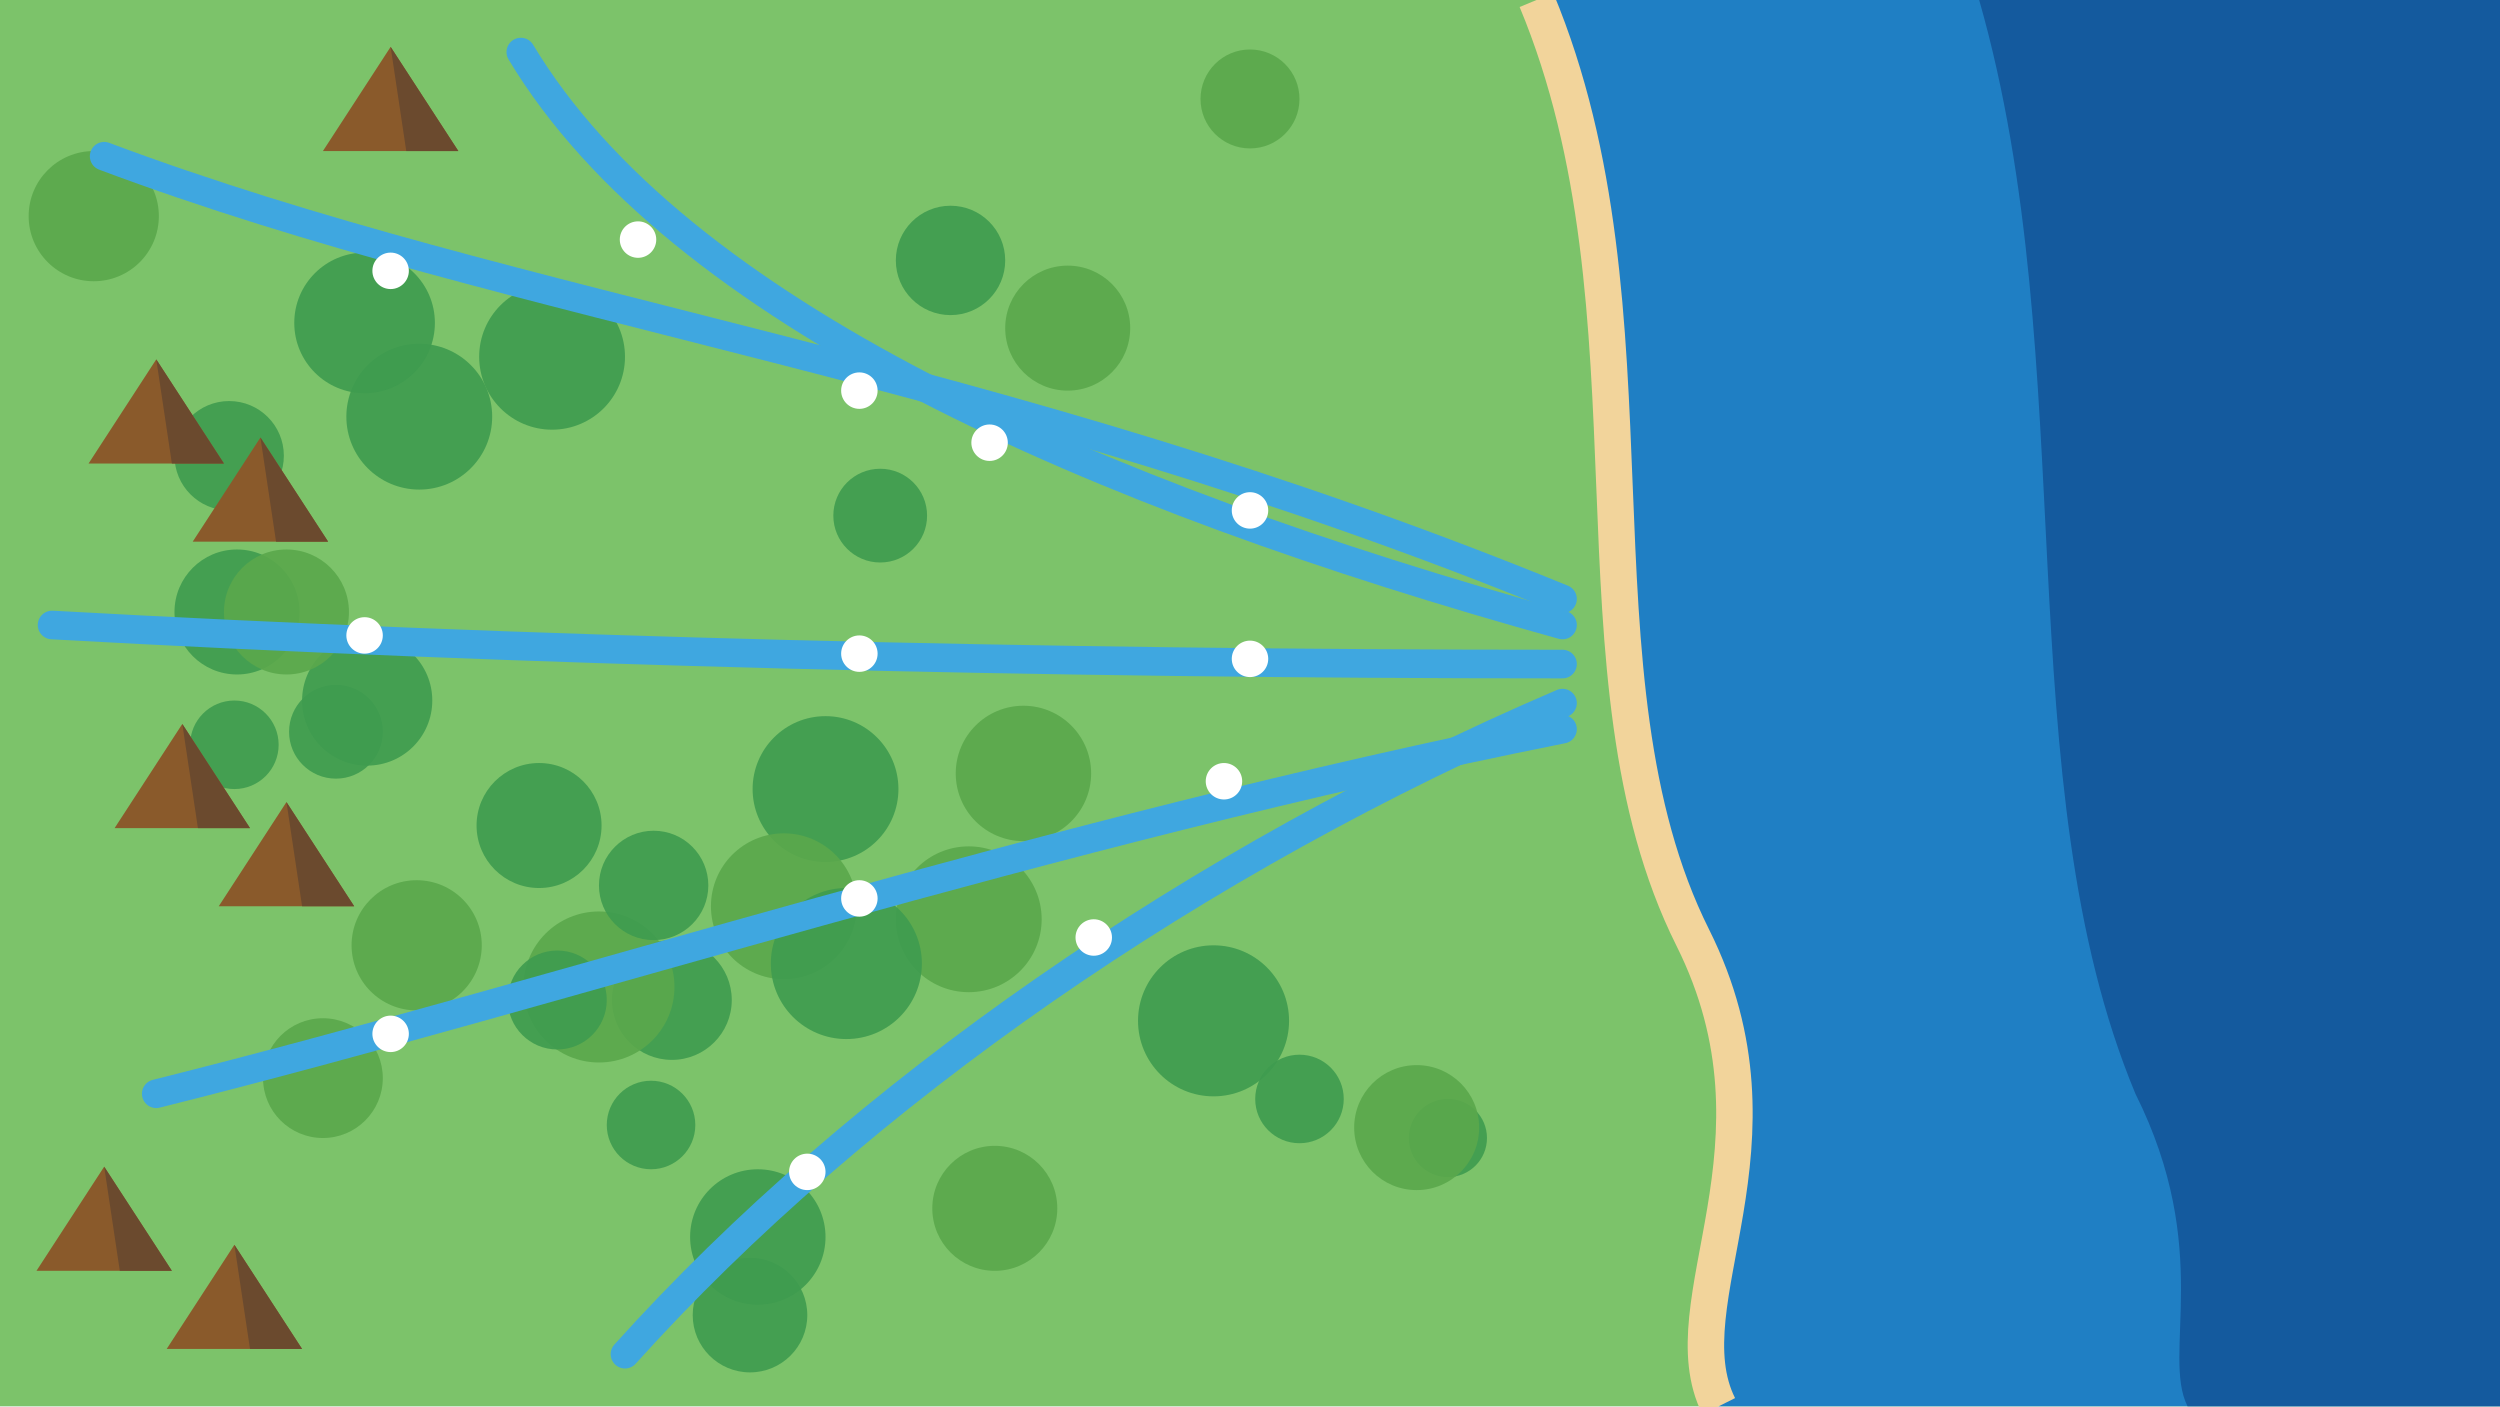
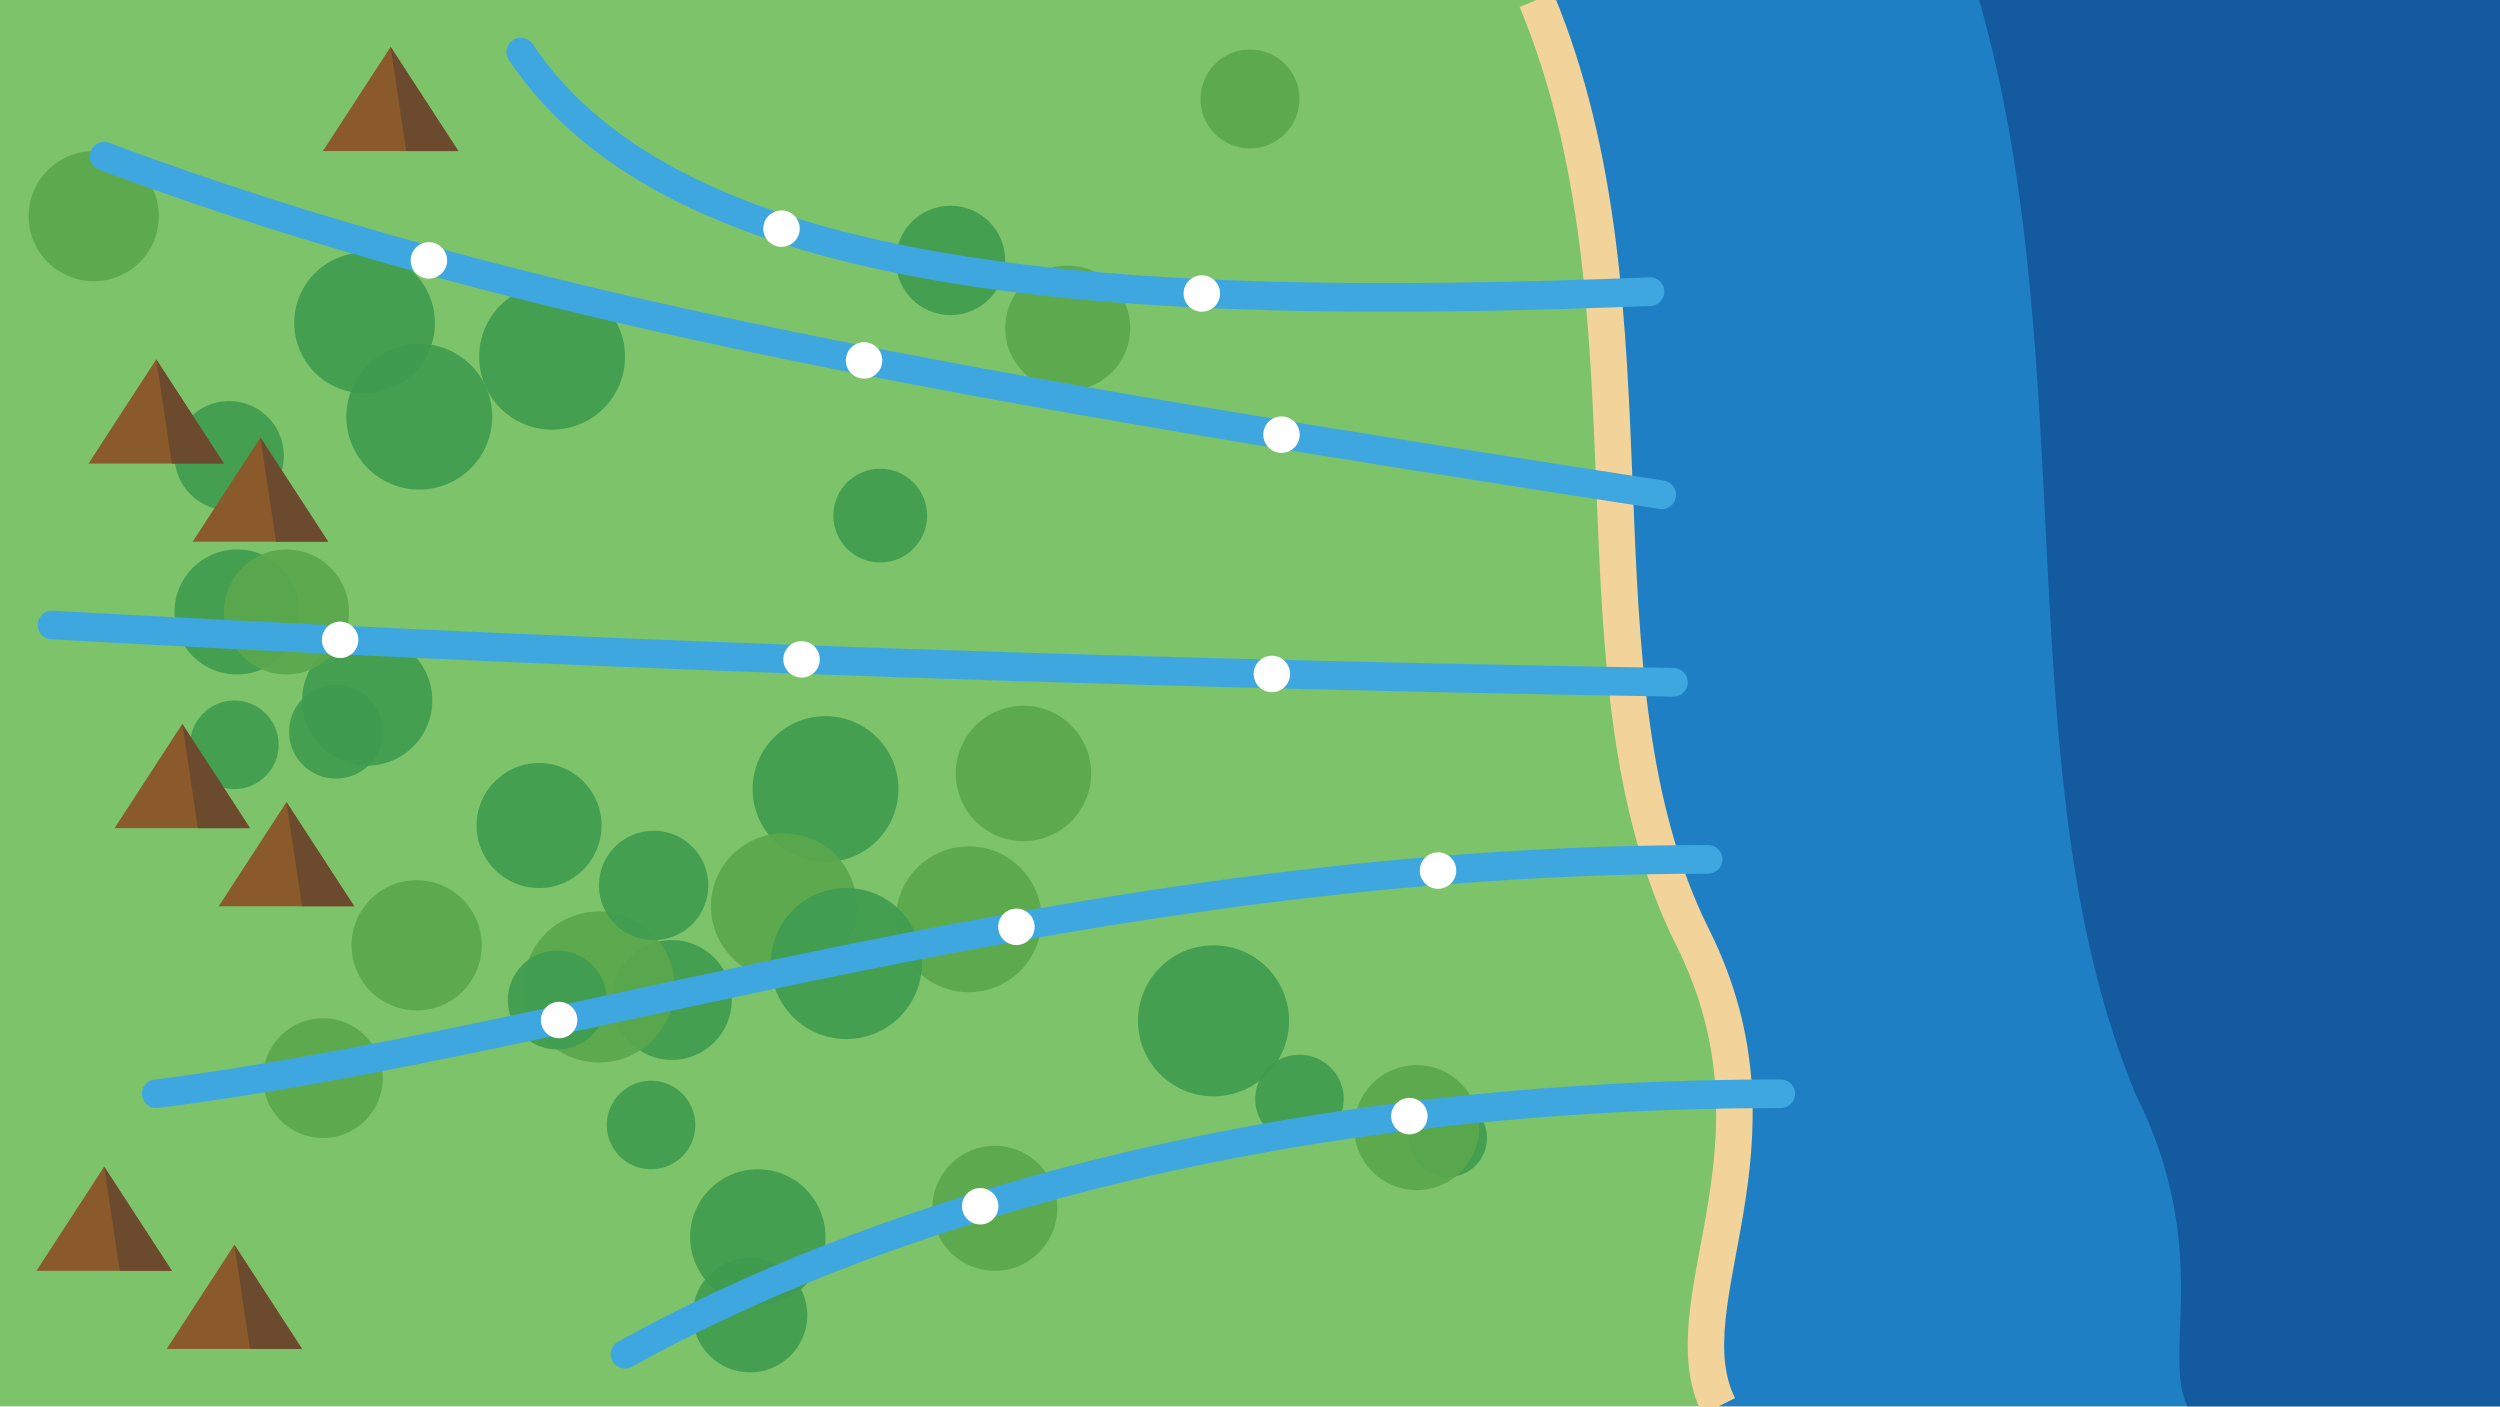
<svg xmlns="http://www.w3.org/2000/svg" viewBox="0 0 960 540">
  <g id="land">
    <rect width="960" height="540" fill="#7CC36A" />
    <circle cx="160" cy="363" r="25" fill="#5AA84C" fill-opacity="0.9" />
    <circle cx="372" cy="353" r="28" fill="#5AA84C" fill-opacity="0.9" />
    <circle cx="90" cy="286" r="17" fill="#3E9B4F" fill-opacity="0.9" />
    <circle cx="36" cy="83" r="25" fill="#5AA84C" fill-opacity="0.9" />
    <circle cx="556" cy="437" r="15" fill="#3E9B4F" fill-opacity="0.9" />
    <circle cx="466" cy="392" r="29" fill="#3E9B4F" fill-opacity="0.9" />
    <circle cx="212" cy="137" r="28" fill="#3E9B4F" fill-opacity="0.9" />
    <circle cx="382" cy="464" r="24" fill="#5AA84C" fill-opacity="0.9" />
    <circle cx="207" cy="317" r="24" fill="#3E9B4F" fill-opacity="0.9" />
    <circle cx="393" cy="297" r="26" fill="#5AA84C" fill-opacity="0.9" />
    <circle cx="258" cy="384" r="23" fill="#3E9B4F" fill-opacity="0.9" />
    <circle cx="129" cy="281" r="18" fill="#3E9B4F" fill-opacity="0.9" />
    <circle cx="161" cy="160" r="28" fill="#3E9B4F" fill-opacity="0.9" />
    <circle cx="317" cy="303" r="28" fill="#3E9B4F" fill-opacity="0.9" />
    <circle cx="91" cy="235" r="24" fill="#3E9B4F" fill-opacity="0.9" />
    <circle cx="230" cy="379" r="29" fill="#5AA84C" fill-opacity="0.9" />
    <circle cx="141" cy="269" r="25" fill="#3E9B4F" fill-opacity="0.9" />
    <circle cx="365" cy="100" r="21" fill="#3E9B4F" fill-opacity="0.9" />
    <circle cx="499" cy="422" r="17" fill="#3E9B4F" fill-opacity="0.9" />
    <circle cx="301" cy="348" r="28" fill="#5AA84C" fill-opacity="0.9" />
    <circle cx="410" cy="126" r="24" fill="#5AA84C" fill-opacity="0.9" />
    <circle cx="214" cy="384" r="19" fill="#3E9B4F" fill-opacity="0.9" />
    <circle cx="124" cy="414" r="23" fill="#5AA84C" fill-opacity="0.9" />
    <circle cx="110" cy="235" r="24" fill="#5AA84C" fill-opacity="0.9" />
    <circle cx="544" cy="433" r="24" fill="#5AA84C" fill-opacity="0.9" />
    <circle cx="88" cy="175" r="21" fill="#3E9B4F" fill-opacity="0.9" />
    <circle cx="325" cy="370" r="29" fill="#3E9B4F" fill-opacity="0.9" />
    <circle cx="480" cy="38" r="19" fill="#5AA84C" fill-opacity="0.9" />
    <circle cx="288" cy="505" r="22" fill="#3E9B4F" fill-opacity="0.9" />
    <circle cx="140" cy="124" r="27" fill="#3E9B4F" fill-opacity="0.9" />
    <circle cx="291" cy="475" r="26" fill="#3E9B4F" fill-opacity="0.9" />
    <circle cx="250" cy="432" r="17" fill="#3E9B4F" fill-opacity="0.9" />
    <circle cx="338" cy="198" r="18" fill="#3E9B4F" fill-opacity="0.9" />
    <circle cx="251" cy="340" r="21" fill="#3E9B4F" fill-opacity="0.9" />
    <path d="M34 178 L60 138 L86 178Z" fill="#8A5A2B" />
    <path d="M60 138 L86 178 L66 178Z" fill="#6B4A2E" />
    <path d="M74 208 L100 168 L126 208Z" fill="#8A5A2B" />
    <path d="M100 168 L126 208 L106 208Z" fill="#6B4A2E" />
    <path d="M44 318 L70 278 L96 318Z" fill="#8A5A2B" />
    <path d="M70 278 L96 318 L76 318Z" fill="#6B4A2E" />
    <path d="M84 348 L110 308 L136 348Z" fill="#8A5A2B" />
    <path d="M110 308 L136 348 L116 348Z" fill="#6B4A2E" />
    <path d="M14 488 L40 448 L66 488Z" fill="#8A5A2B" />
    <path d="M40 448 L66 488 L46 488Z" fill="#6B4A2E" />
    <path d="M64 518 L90 478 L116 518Z" fill="#8A5A2B" />
    <path d="M90 478 L116 518 L96 518Z" fill="#6B4A2E" />
    <path d="M124 58 L150 18 L176 58Z" fill="#8A5A2B" />
    <path d="M150 18 L176 58 L156 58Z" fill="#6B4A2E" />
  </g>
  <g id="sea">
    <path d="M590 0 C640 120 600 260 650 360 C690 440 640 500 660 540 L960 540 L960 0Z" fill="#1F7FC4" />
    <path d="M760 0 C800 140 770 300 820 420 C850 480 830 520 840 540 L960 540 L960 0Z" fill="#145A9E" />
    <path d="M590 0 C640 120 600 260 650 360 C690 440 640 500 660 540" stroke="#F2D49B" stroke-width="14" fill="none" />
  </g>
  <g id="rivers">
-     <path d="M40 60 C200 120 380 140 600 230" stroke="#3FA7E0" stroke-width="11" fill="none" stroke-linecap="round" />
-     <path d="M60 420 C220 380 400 320 600 280" stroke="#3FA7E0" stroke-width="11" fill="none" stroke-linecap="round" />
-     <path d="M20 240 C200 250 400 255 600 255" stroke="#3FA7E0" stroke-width="11" fill="none" stroke-linecap="round" />
-     <path d="M200 20 C260 120 420 190 600 240" stroke="#3FA7E0" stroke-width="11" fill="none" stroke-linecap="round" />
-     <path d="M240 520 C330 420 460 330 600 270" stroke="#3FA7E0" stroke-width="11" fill="none" stroke-linecap="round" />
+     <path d="M40 60 C200 120 380 150 638.1 190" stroke="#3FA7E0" stroke-width="11" fill="none" stroke-linecap="round" />
+     <path d="M60 420 C220 400 420 330 655.9 330" stroke="#3FA7E0" stroke-width="11" fill="none" stroke-linecap="round" />
+     <path d="M20 240 C200 250 400 258 642.6 262" stroke="#3FA7E0" stroke-width="11" fill="none" stroke-linecap="round" />
+     <path d="M200 20 C260 110 430 120 633.6 112" stroke="#3FA7E0" stroke-width="11" fill="none" stroke-linecap="round" />
+     <path d="M240 520 C330 470 480 420 683.8 420" stroke="#3FA7E0" stroke-width="11" fill="none" stroke-linecap="round" />
  </g>
  <g id="dots">
-     <circle cx="150" cy="104" r="7" fill="#FFFFFF" />
-     <circle cx="330" cy="150" r="7" fill="#FFFFFF" />
-     <circle cx="480" cy="196" r="7" fill="#FFFFFF" />
-     <circle cx="150" cy="397" r="7" fill="#FFFFFF" />
-     <circle cx="330" cy="345" r="7" fill="#FFFFFF" />
-     <circle cx="470" cy="300" r="7" fill="#FFFFFF" />
-     <circle cx="140" cy="244" r="7" fill="#FFFFFF" />
-     <circle cx="330" cy="251" r="7" fill="#FFFFFF" />
-     <circle cx="480" cy="253" r="7" fill="#FFFFFF" />
-     <circle cx="245" cy="92" r="7" fill="#FFFFFF" />
-     <circle cx="380" cy="170" r="7" fill="#FFFFFF" />
-     <circle cx="310" cy="450" r="7" fill="#FFFFFF" />
-     <circle cx="420" cy="360" r="7" fill="#FFFFFF" />
+     <circle cx="164.7" cy="100.0" r="7" fill="#FFFFFF" />
+     <circle cx="331.8" cy="138.4" r="7" fill="#FFFFFF" />
+     <circle cx="492.1" cy="166.9" r="7" fill="#FFFFFF" />
+     <circle cx="214.7" cy="391.7" r="7" fill="#FFFFFF" />
+     <circle cx="390.3" cy="355.9" r="7" fill="#FFFFFF" />
+     <circle cx="552.2" cy="334.3" r="7" fill="#FFFFFF" />
+     <circle cx="130.6" cy="245.7" r="7" fill="#FFFFFF" />
+     <circle cx="307.8" cy="253.2" r="7" fill="#FFFFFF" />
+     <circle cx="488.4" cy="258.8" r="7" fill="#FFFFFF" />
+     <circle cx="300.1" cy="87.8" r="7" fill="#FFFFFF" />
+     <circle cx="461.5" cy="112.7" r="7" fill="#FFFFFF" />
+     <circle cx="376.4" cy="463.2" r="7" fill="#FFFFFF" />
+     <circle cx="541.2" cy="428.6" r="7" fill="#FFFFFF" />
  </g>
</svg>
